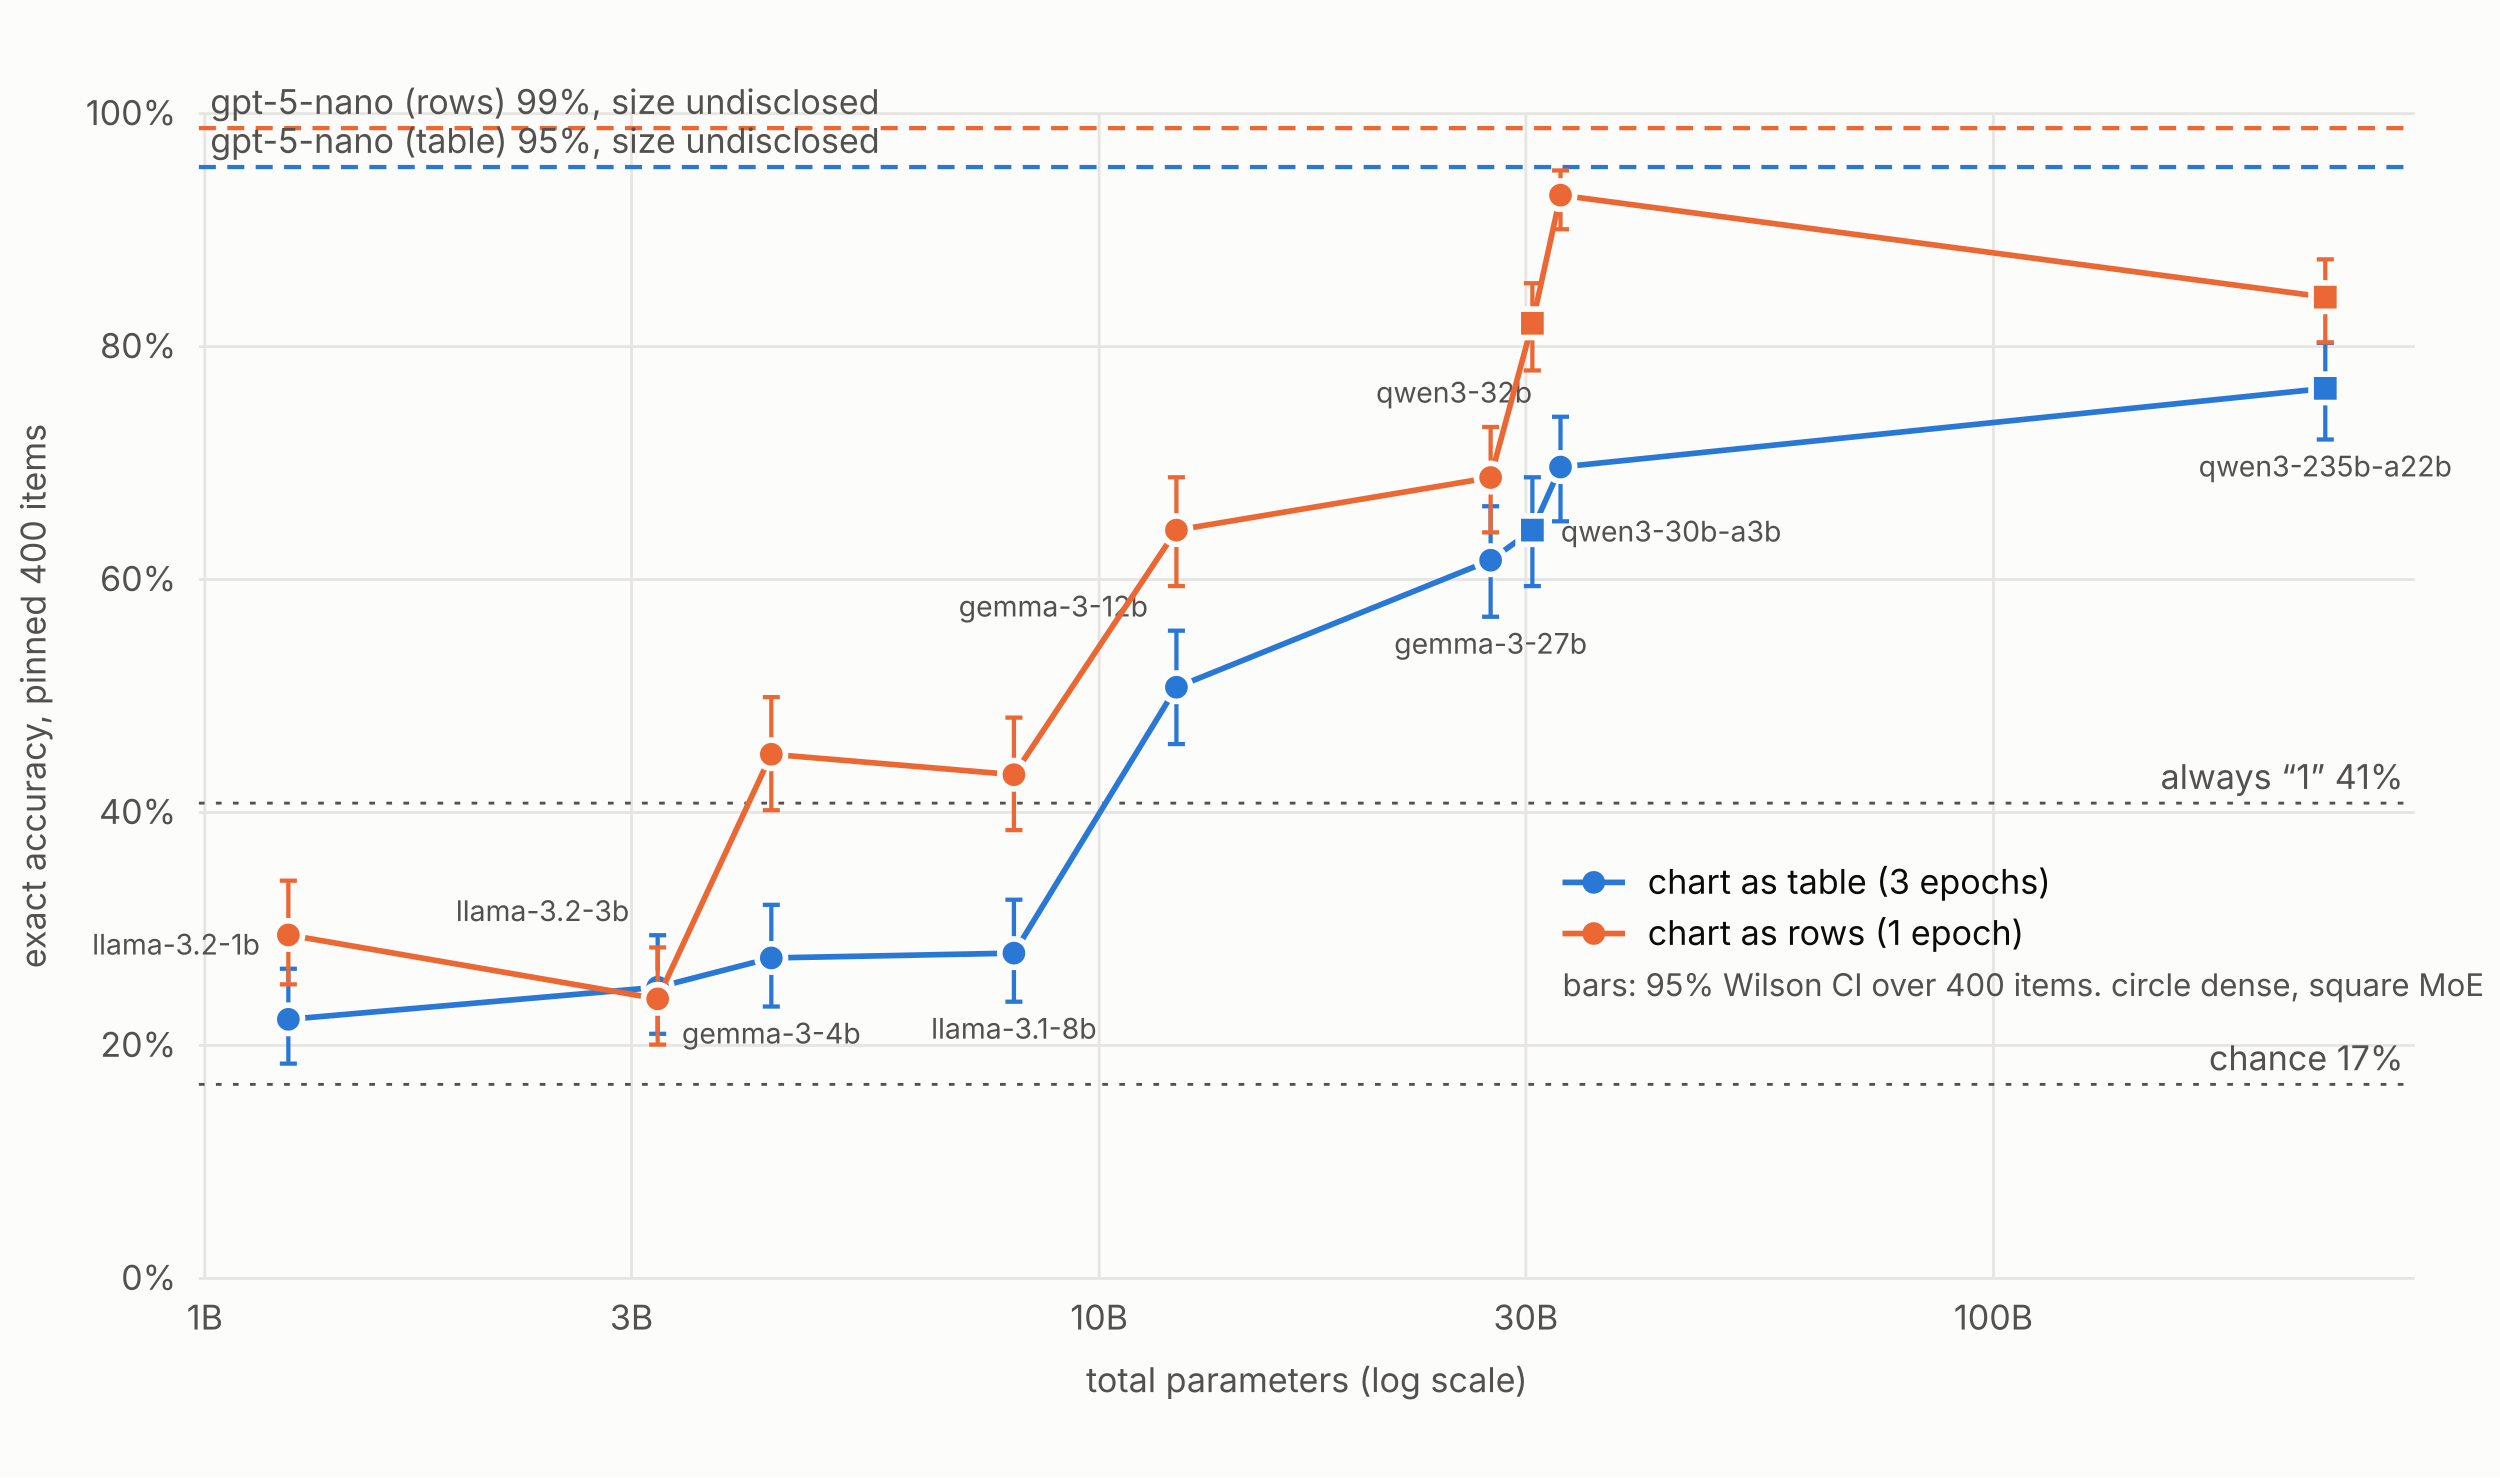
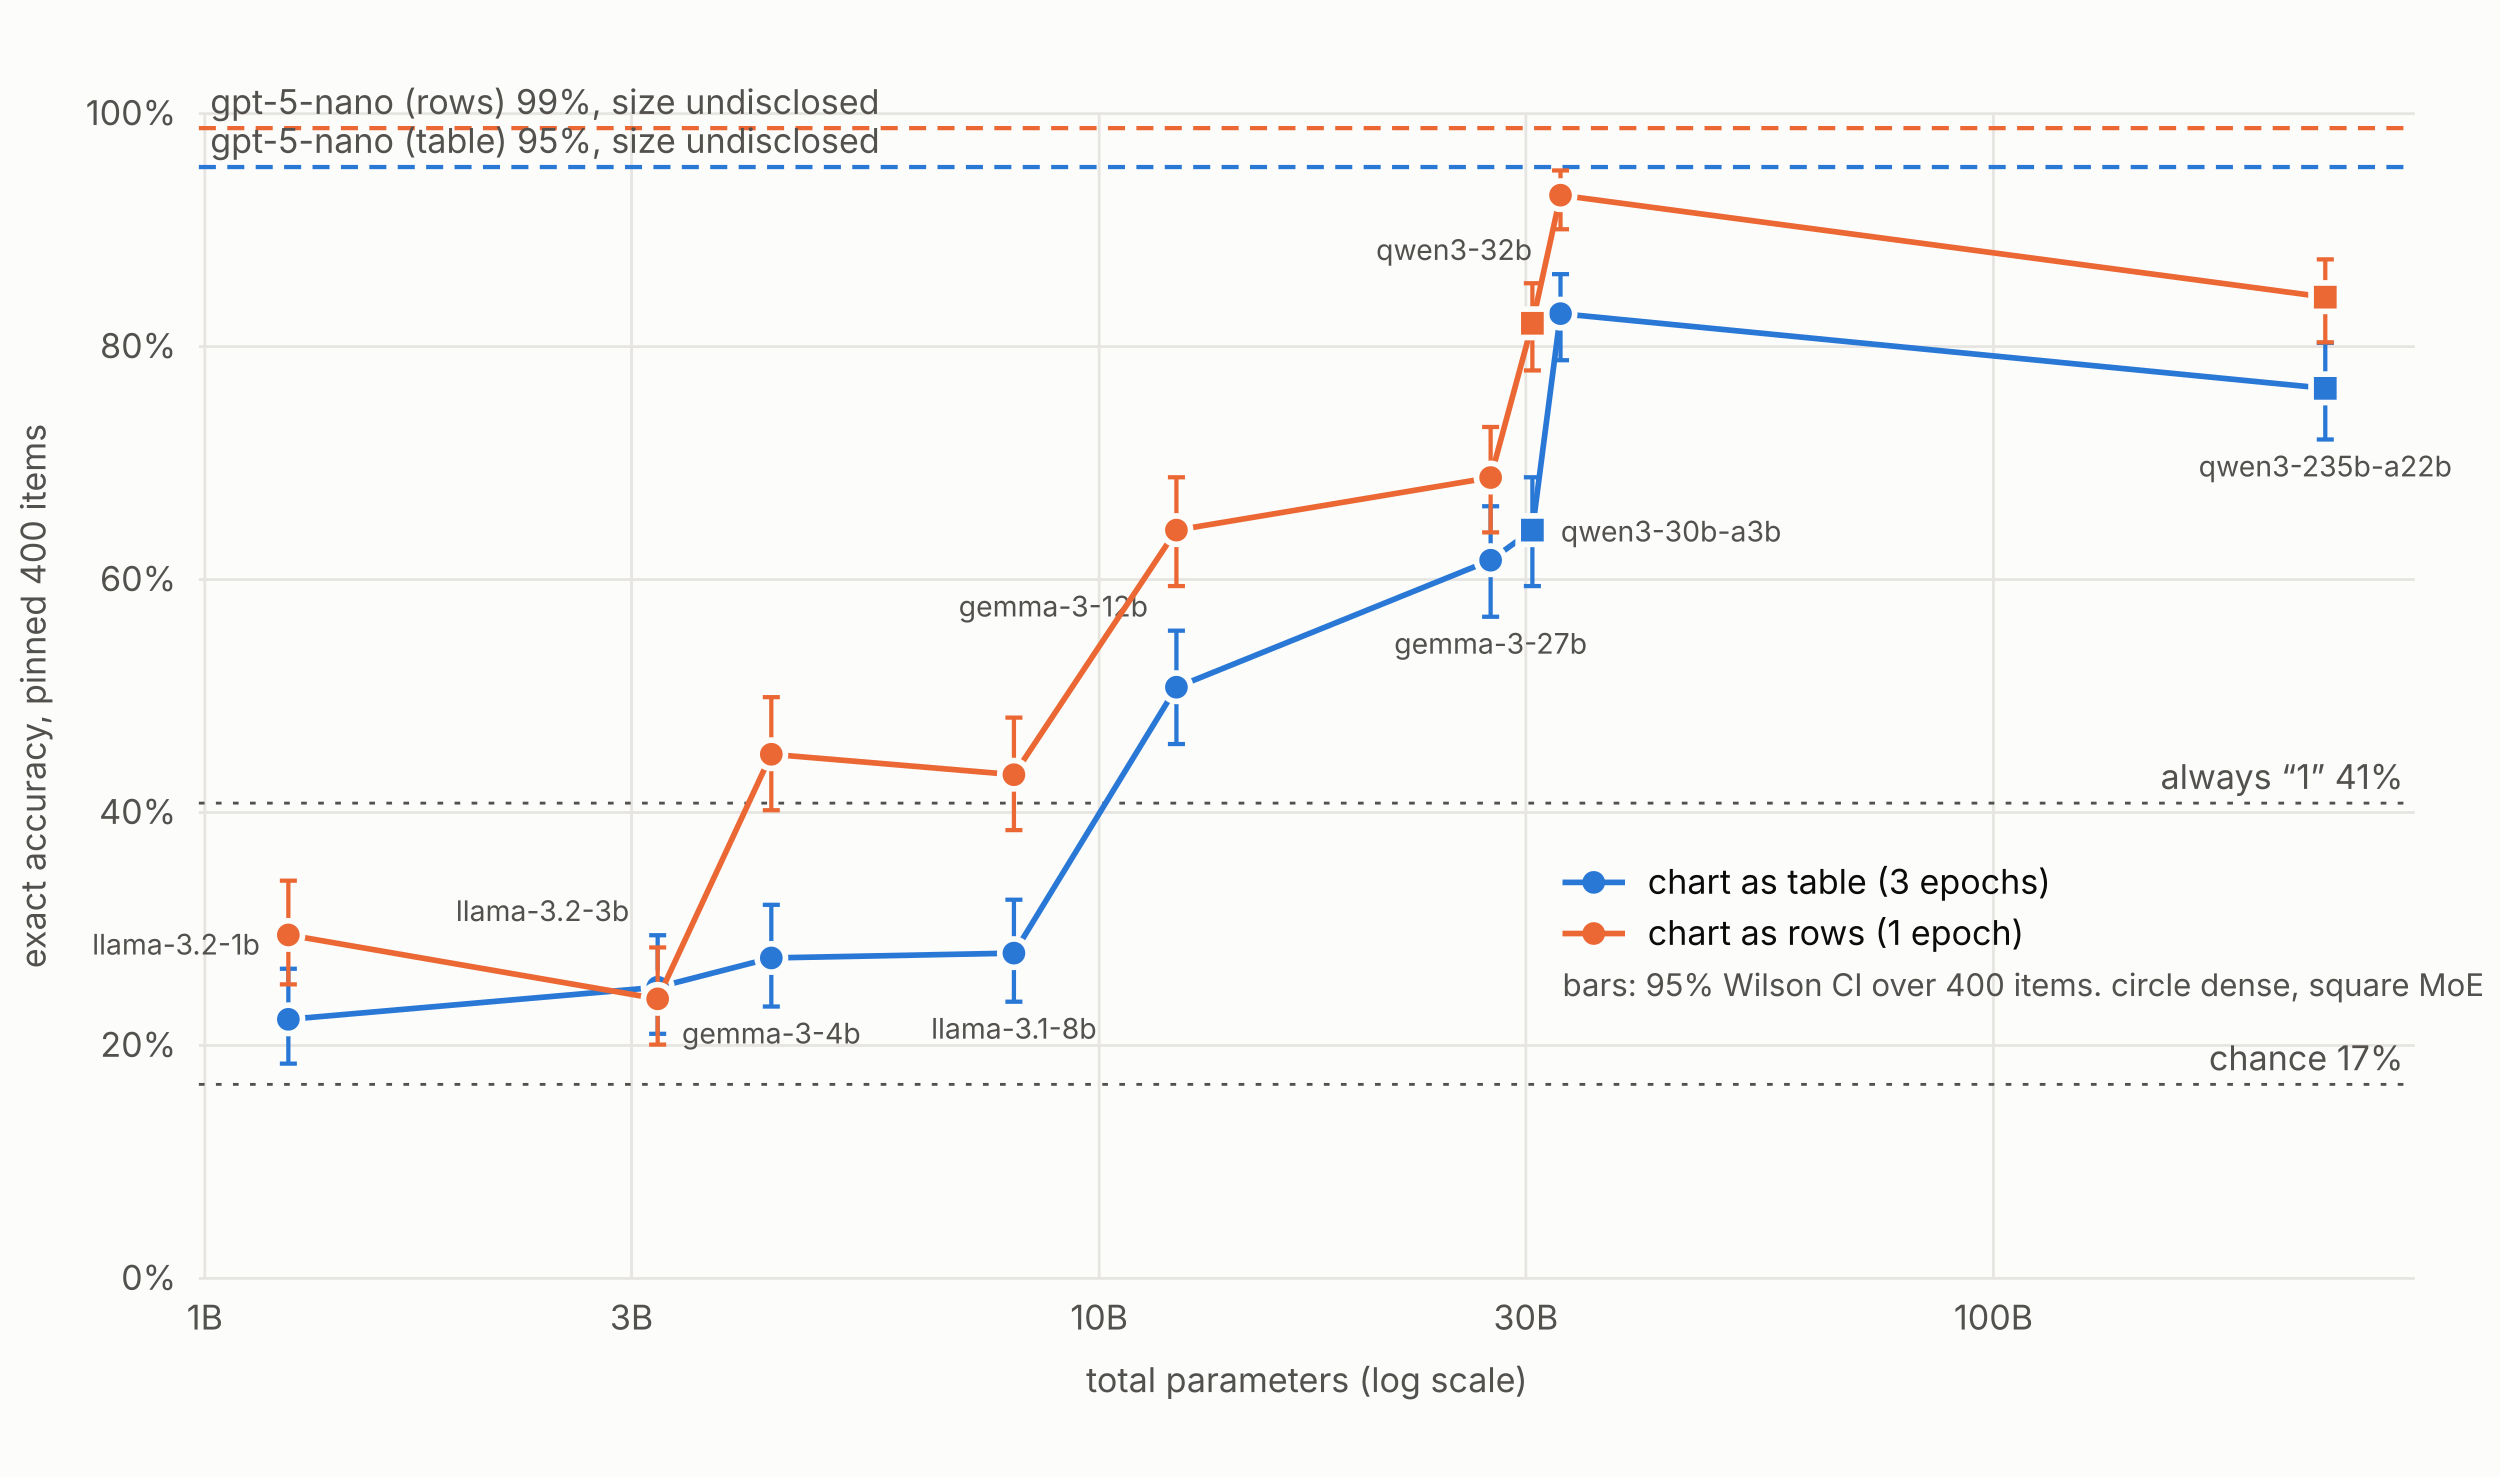
<svg xmlns="http://www.w3.org/2000/svg" width="880" height="520" viewBox="0 0 880 520" font-family="system-ui, -apple-system, Segoe UI, sans-serif" font-size="12">
  <rect width="880" height="520" fill="#fcfcfb" />
  <line x1="70" x2="850" y1="450.0" y2="450.0" stroke="#e6e5e1" stroke-width="1" />
  <text x="62" y="454.0" text-anchor="end" fill="#52514e">0%</text>
  <line x1="70" x2="850" y1="368.0" y2="368.0" stroke="#e6e5e1" stroke-width="1" />
  <text x="62" y="372.0" text-anchor="end" fill="#52514e">20%</text>
  <line x1="70" x2="850" y1="286.0" y2="286.0" stroke="#e6e5e1" stroke-width="1" />
  <text x="62" y="290.0" text-anchor="end" fill="#52514e">40%</text>
  <line x1="70" x2="850" y1="204.0" y2="204.0" stroke="#e6e5e1" stroke-width="1" />
  <text x="62" y="208.0" text-anchor="end" fill="#52514e">60%</text>
  <line x1="70" x2="850" y1="122.0" y2="122.0" stroke="#e6e5e1" stroke-width="1" />
  <text x="62" y="126.0" text-anchor="end" fill="#52514e">80%</text>
  <line x1="70" x2="850" y1="40.0" y2="40.0" stroke="#e6e5e1" stroke-width="1" />
  <text x="62" y="44.0" text-anchor="end" fill="#52514e">100%</text>
  <line x1="72.1" x2="72.1" y1="40" y2="450" stroke="#e6e5e1" stroke-width="1" />
  <text x="72.1" y="468" text-anchor="middle" fill="#52514e">1B</text>
  <line x1="222.3" x2="222.3" y1="40" y2="450" stroke="#e6e5e1" stroke-width="1" />
  <text x="222.3" y="468" text-anchor="middle" fill="#52514e">3B</text>
  <line x1="386.9" x2="386.9" y1="40" y2="450" stroke="#e6e5e1" stroke-width="1" />
  <text x="386.9" y="468" text-anchor="middle" fill="#52514e">10B</text>
  <line x1="537.1" x2="537.1" y1="40" y2="450" stroke="#e6e5e1" stroke-width="1" />
  <text x="537.1" y="468" text-anchor="middle" fill="#52514e">30B</text>
  <line x1="701.7" x2="701.7" y1="40" y2="450" stroke="#e6e5e1" stroke-width="1" />
  <text x="701.7" y="468" text-anchor="middle" fill="#52514e">100B</text>
  <text x="460" y="490" text-anchor="middle" fill="#52514e">total parameters (log scale)</text>
  <text transform="translate(16 245) rotate(-90)" text-anchor="middle" fill="#52514e">exact accuracy, pinned 400 items</text>
  <line x1="70" x2="850" y1="282.7" y2="282.7" stroke="#52514e" stroke-width="1" stroke-dasharray="2 4" />
  <text x="846" y="277.7" text-anchor="end" fill="#52514e">always “1” 41%</text>
  <line x1="70" x2="850" y1="381.7" y2="381.7" stroke="#52514e" stroke-width="1" stroke-dasharray="2 4" />
  <text x="846" y="376.7" text-anchor="end" fill="#52514e">chance 17%</text>
  <line x1="70" x2="850" y1="45.1" y2="45.1" stroke="#eb6834" stroke-width="1.5" stroke-dasharray="6 4" />
  <text x="74" y="40.1" fill="#52514e">gpt-5-nano (rows) 99%, size undisclosed</text>
  <line x1="70" x2="850" y1="58.8" y2="58.8" stroke="#2a78d6" stroke-width="1.5" stroke-dasharray="6 4" />
  <text x="74" y="53.8" fill="#52514e">gpt-5-nano (table) 95%, size undisclosed</text>
-   <path d="M101.5,358.8 L231.5,347.5 L271.5,337.2 L356.9,335.5 L414.1,241.9 L524.7,197.2 L539.4,186.6 L549.3,164.4 L818.5,136.7" fill="none" stroke="#2a78d6" stroke-width="2" stroke-linejoin="round" />
+   <path d="M101.5,358.8 L231.5,347.5 L271.5,337.2 L356.9,335.5 L414.1,241.9 L524.7,197.2 L539.4,186.6 L549.3,110.4 L818.5,136.7" fill="none" stroke="#2a78d6" stroke-width="2" stroke-linejoin="round" />
  <line x1="101.5" x2="101.5" y1="341.0" y2="374.4" stroke="#2a78d6" stroke-width="1.5" />
  <line x1="98.5" x2="104.5" y1="341.0" y2="341.0" stroke="#2a78d6" stroke-width="1.5" />
  <line x1="98.5" x2="104.5" y1="374.4" y2="374.4" stroke="#2a78d6" stroke-width="1.5" />
  <circle cx="101.5" cy="358.8" r="5" fill="#2a78d6" stroke="#fcfcfb" stroke-width="2" />
  <text x="91.5" y="336.0" text-anchor="end" fill="#52514e" font-size="10">llama-3.2-1b</text>
  <line x1="231.5" x2="231.5" y1="329.2" y2="363.9" stroke="#2a78d6" stroke-width="1.5" />
  <line x1="228.5" x2="234.5" y1="329.2" y2="329.2" stroke="#2a78d6" stroke-width="1.5" />
  <line x1="228.5" x2="234.5" y1="363.9" y2="363.9" stroke="#2a78d6" stroke-width="1.5" />
  <circle cx="231.5" cy="347.5" r="5" fill="#2a78d6" stroke="#fcfcfb" stroke-width="2" />
  <text x="221.5" y="324.2" text-anchor="end" fill="#52514e" font-size="10">llama-3.2-3b</text>
  <line x1="271.5" x2="271.5" y1="318.5" y2="354.3" stroke="#2a78d6" stroke-width="1.5" />
  <line x1="268.5" x2="274.5" y1="318.5" y2="318.5" stroke="#2a78d6" stroke-width="1.5" />
  <line x1="268.5" x2="274.5" y1="354.3" y2="354.3" stroke="#2a78d6" stroke-width="1.5" />
  <circle cx="271.5" cy="337.2" r="5" fill="#2a78d6" stroke="#fcfcfb" stroke-width="2" />
  <text x="271.5" y="367.3" text-anchor="middle" fill="#52514e" font-size="10">gemma-3-4b</text>
  <line x1="356.9" x2="356.9" y1="316.7" y2="352.6" stroke="#2a78d6" stroke-width="1.5" />
  <line x1="353.9" x2="359.9" y1="316.7" y2="316.7" stroke="#2a78d6" stroke-width="1.5" />
  <line x1="353.9" x2="359.9" y1="352.6" y2="352.6" stroke="#2a78d6" stroke-width="1.5" />
  <circle cx="356.9" cy="335.5" r="5" fill="#2a78d6" stroke="#fcfcfb" stroke-width="2" />
  <text x="356.9" y="365.6" text-anchor="middle" fill="#52514e" font-size="10">llama-3.1-8b</text>
  <line x1="414.1" x2="414.1" y1="222.0" y2="261.9" stroke="#2a78d6" stroke-width="1.5" />
  <line x1="411.1" x2="417.1" y1="222.0" y2="222.0" stroke="#2a78d6" stroke-width="1.5" />
  <line x1="411.1" x2="417.1" y1="261.9" y2="261.9" stroke="#2a78d6" stroke-width="1.5" />
  <circle cx="414.1" cy="241.9" r="5" fill="#2a78d6" stroke="#fcfcfb" stroke-width="2" />
  <text x="404.1" y="217.0" text-anchor="end" fill="#52514e" font-size="10">gemma-3-12b</text>
  <line x1="524.7" x2="524.7" y1="178.2" y2="217.1" stroke="#2a78d6" stroke-width="1.5" />
  <line x1="521.7" x2="527.7" y1="178.2" y2="178.2" stroke="#2a78d6" stroke-width="1.5" />
  <line x1="521.7" x2="527.7" y1="217.1" y2="217.1" stroke="#2a78d6" stroke-width="1.5" />
  <circle cx="524.7" cy="197.2" r="5" fill="#2a78d6" stroke="#fcfcfb" stroke-width="2" />
  <text x="524.7" y="230.1" text-anchor="middle" fill="#52514e" font-size="10">gemma-3-27b</text>
  <line x1="539.4" x2="539.4" y1="168.0" y2="206.3" stroke="#2a78d6" stroke-width="1.5" />
  <line x1="536.4" x2="542.4" y1="168.0" y2="168.0" stroke="#2a78d6" stroke-width="1.5" />
  <line x1="536.4" x2="542.4" y1="206.3" y2="206.3" stroke="#2a78d6" stroke-width="1.5" />
  <rect x="534.4" y="181.6" width="10" height="10" fill="#2a78d6" stroke="#fcfcfb" stroke-width="2" />
  <text x="549.4" y="190.6" text-anchor="start" fill="#52514e" font-size="10">qwen3-30b-a3b</text>
-   <line x1="549.3" x2="549.3" y1="146.7" y2="183.5" stroke="#2a78d6" stroke-width="1.5" />
-   <line x1="546.3" x2="552.3" y1="146.7" y2="146.7" stroke="#2a78d6" stroke-width="1.5" />
-   <line x1="546.3" x2="552.3" y1="183.5" y2="183.5" stroke="#2a78d6" stroke-width="1.5" />
-   <circle cx="549.3" cy="164.4" r="5" fill="#2a78d6" stroke="#fcfcfb" stroke-width="2" />
-   <text x="539.3" y="141.7" text-anchor="end" fill="#52514e" font-size="10">qwen3-32b</text>
+   <line x1="549.3" x2="549.3" y1="96.5" y2="126.8" stroke="#2a78d6" stroke-width="1.5" />
+   <line x1="546.3" x2="552.3" y1="96.5" y2="96.5" stroke="#2a78d6" stroke-width="1.5" />
+   <line x1="546.3" x2="552.3" y1="126.8" y2="126.8" stroke="#2a78d6" stroke-width="1.5" />
+   <circle cx="549.3" cy="110.4" r="5" fill="#2a78d6" stroke="#fcfcfb" stroke-width="2" />
+   <text x="539.3" y="91.5" text-anchor="end" fill="#52514e" font-size="10">qwen3-32b</text>
  <line x1="818.5" x2="818.5" y1="120.7" y2="154.7" stroke="#2a78d6" stroke-width="1.5" />
  <line x1="815.5" x2="821.5" y1="120.7" y2="120.7" stroke="#2a78d6" stroke-width="1.5" />
  <line x1="815.5" x2="821.5" y1="154.7" y2="154.7" stroke="#2a78d6" stroke-width="1.5" />
  <rect x="813.5" y="131.7" width="10" height="10" fill="#2a78d6" stroke="#fcfcfb" stroke-width="2" />
  <text x="818.5" y="167.7" text-anchor="middle" fill="#52514e" font-size="10">qwen3-235b-a22b</text>
  <path d="M101.5,329.1 L231.5,351.6 L271.5,265.5 L356.9,272.7 L414.1,186.6 L524.7,168.1 L539.4,113.8 L549.3,68.7 L818.5,104.6" fill="none" stroke="#eb6834" stroke-width="2" stroke-linejoin="round" />
  <line x1="101.5" x2="101.5" y1="310.0" y2="346.5" stroke="#eb6834" stroke-width="1.5" />
  <line x1="98.5" x2="104.5" y1="310.0" y2="310.0" stroke="#eb6834" stroke-width="1.5" />
  <line x1="98.5" x2="104.5" y1="346.5" y2="346.5" stroke="#eb6834" stroke-width="1.5" />
  <circle cx="101.5" cy="329.1" r="5" fill="#eb6834" stroke="#fcfcfb" stroke-width="2" />
  <line x1="231.5" x2="231.5" y1="333.5" y2="367.7" stroke="#eb6834" stroke-width="1.5" />
  <line x1="228.5" x2="234.5" y1="333.5" y2="333.5" stroke="#eb6834" stroke-width="1.5" />
  <line x1="228.5" x2="234.5" y1="367.7" y2="367.7" stroke="#eb6834" stroke-width="1.5" />
  <circle cx="231.5" cy="351.6" r="5" fill="#eb6834" stroke="#fcfcfb" stroke-width="2" />
  <line x1="271.5" x2="271.5" y1="245.4" y2="285.2" stroke="#eb6834" stroke-width="1.5" />
  <line x1="268.5" x2="274.5" y1="245.4" y2="245.4" stroke="#eb6834" stroke-width="1.5" />
  <line x1="268.5" x2="274.5" y1="285.2" y2="285.2" stroke="#eb6834" stroke-width="1.5" />
  <circle cx="271.5" cy="265.5" r="5" fill="#eb6834" stroke="#fcfcfb" stroke-width="2" />
  <line x1="356.9" x2="356.9" y1="252.6" y2="292.2" stroke="#eb6834" stroke-width="1.5" />
  <line x1="353.9" x2="359.9" y1="252.6" y2="252.6" stroke="#eb6834" stroke-width="1.5" />
  <line x1="353.9" x2="359.9" y1="292.2" y2="292.2" stroke="#eb6834" stroke-width="1.5" />
  <circle cx="356.9" cy="272.7" r="5" fill="#eb6834" stroke="#fcfcfb" stroke-width="2" />
  <line x1="414.1" x2="414.1" y1="168.0" y2="206.3" stroke="#eb6834" stroke-width="1.5" />
  <line x1="411.1" x2="417.1" y1="168.0" y2="168.0" stroke="#eb6834" stroke-width="1.5" />
  <line x1="411.1" x2="417.1" y1="206.3" y2="206.3" stroke="#eb6834" stroke-width="1.5" />
  <circle cx="414.1" cy="186.6" r="5" fill="#eb6834" stroke="#fcfcfb" stroke-width="2" />
  <line x1="524.7" x2="524.7" y1="150.3" y2="187.4" stroke="#eb6834" stroke-width="1.5" />
  <line x1="521.7" x2="527.7" y1="150.3" y2="150.3" stroke="#eb6834" stroke-width="1.5" />
  <line x1="521.7" x2="527.7" y1="187.4" y2="187.4" stroke="#eb6834" stroke-width="1.5" />
  <circle cx="524.7" cy="168.1" r="5" fill="#eb6834" stroke="#fcfcfb" stroke-width="2" />
  <line x1="539.4" x2="539.4" y1="99.7" y2="130.4" stroke="#eb6834" stroke-width="1.5" />
  <line x1="536.4" x2="542.4" y1="99.7" y2="99.7" stroke="#eb6834" stroke-width="1.5" />
  <line x1="536.4" x2="542.4" y1="130.4" y2="130.4" stroke="#eb6834" stroke-width="1.5" />
  <rect x="534.4" y="108.8" width="10" height="10" fill="#eb6834" stroke="#fcfcfb" stroke-width="2" />
  <line x1="549.3" x2="549.3" y1="60.0" y2="80.7" stroke="#eb6834" stroke-width="1.5" />
  <line x1="546.3" x2="552.3" y1="60.0" y2="60.0" stroke="#eb6834" stroke-width="1.5" />
  <line x1="546.3" x2="552.3" y1="80.7" y2="80.7" stroke="#eb6834" stroke-width="1.5" />
  <circle cx="549.3" cy="68.7" r="5" fill="#eb6834" stroke="#fcfcfb" stroke-width="2" />
  <line x1="818.5" x2="818.5" y1="91.3" y2="120.5" stroke="#eb6834" stroke-width="1.5" />
  <line x1="815.5" x2="821.5" y1="91.3" y2="91.3" stroke="#eb6834" stroke-width="1.5" />
  <line x1="815.5" x2="821.5" y1="120.5" y2="120.5" stroke="#eb6834" stroke-width="1.5" />
  <rect x="813.5" y="99.6" width="10" height="10" fill="#eb6834" stroke="#fcfcfb" stroke-width="2" />
  <line x1="550" x2="572" y1="310.6" y2="310.6" stroke="#2a78d6" stroke-width="2" />
  <circle cx="561" cy="310.6" r="4" fill="#2a78d6" />
  <text x="580" y="314.6" fill="#0b0b0b">chart as table (3 epochs)</text>
  <line x1="550" x2="572" y1="328.6" y2="328.6" stroke="#eb6834" stroke-width="2" />
  <circle cx="561" cy="328.6" r="4" fill="#eb6834" />
  <text x="580" y="332.6" fill="#0b0b0b">chart as rows (1 epoch)</text>
  <text x="550" y="350.6" fill="#52514e" font-size="11">bars: 95% Wilson CI over 400 items. circle dense, square MoE</text>
</svg>
